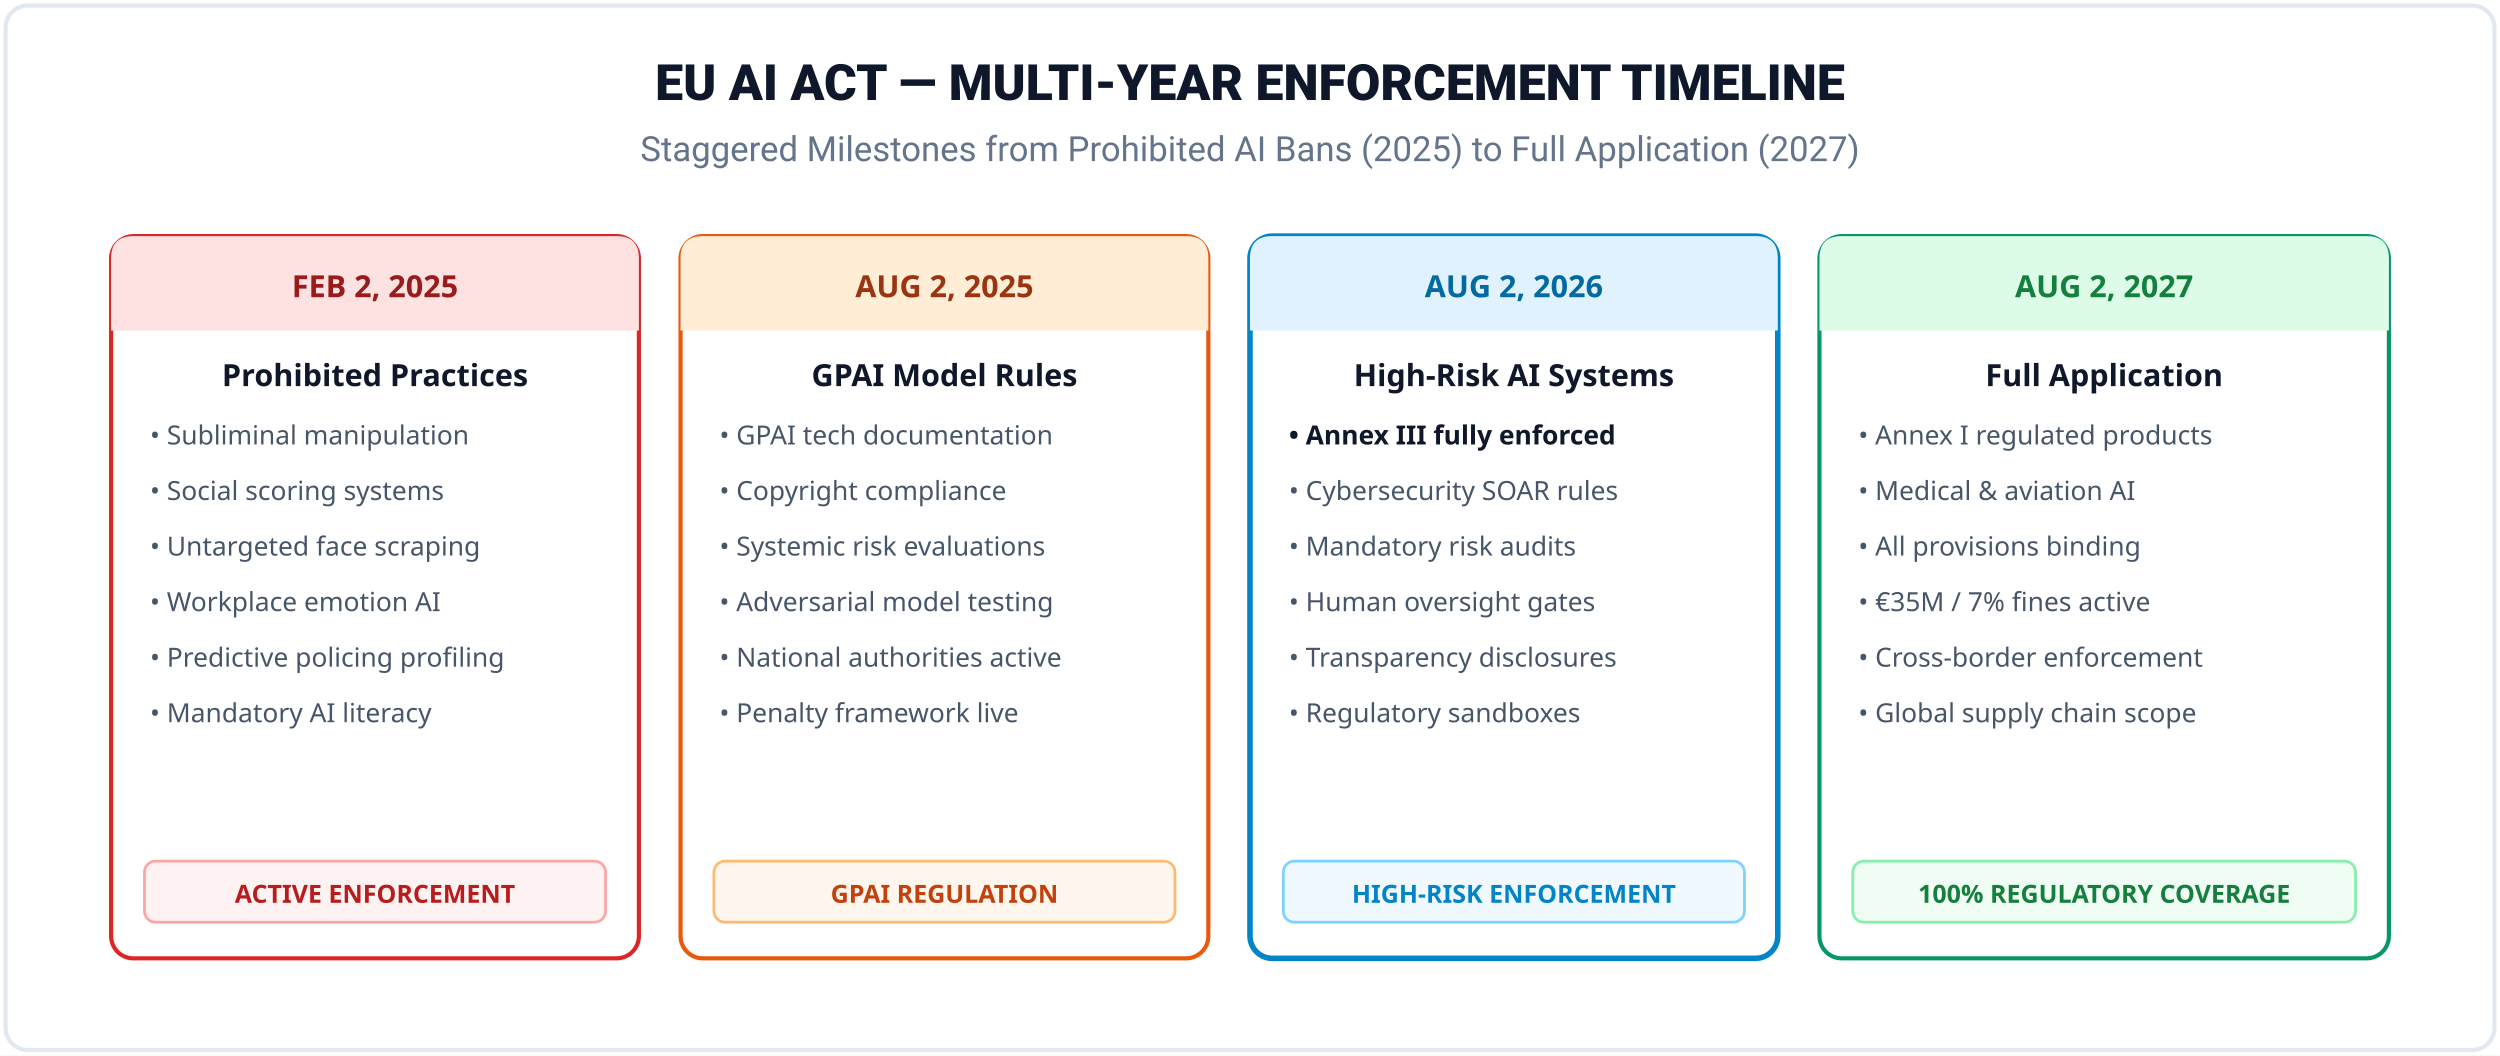
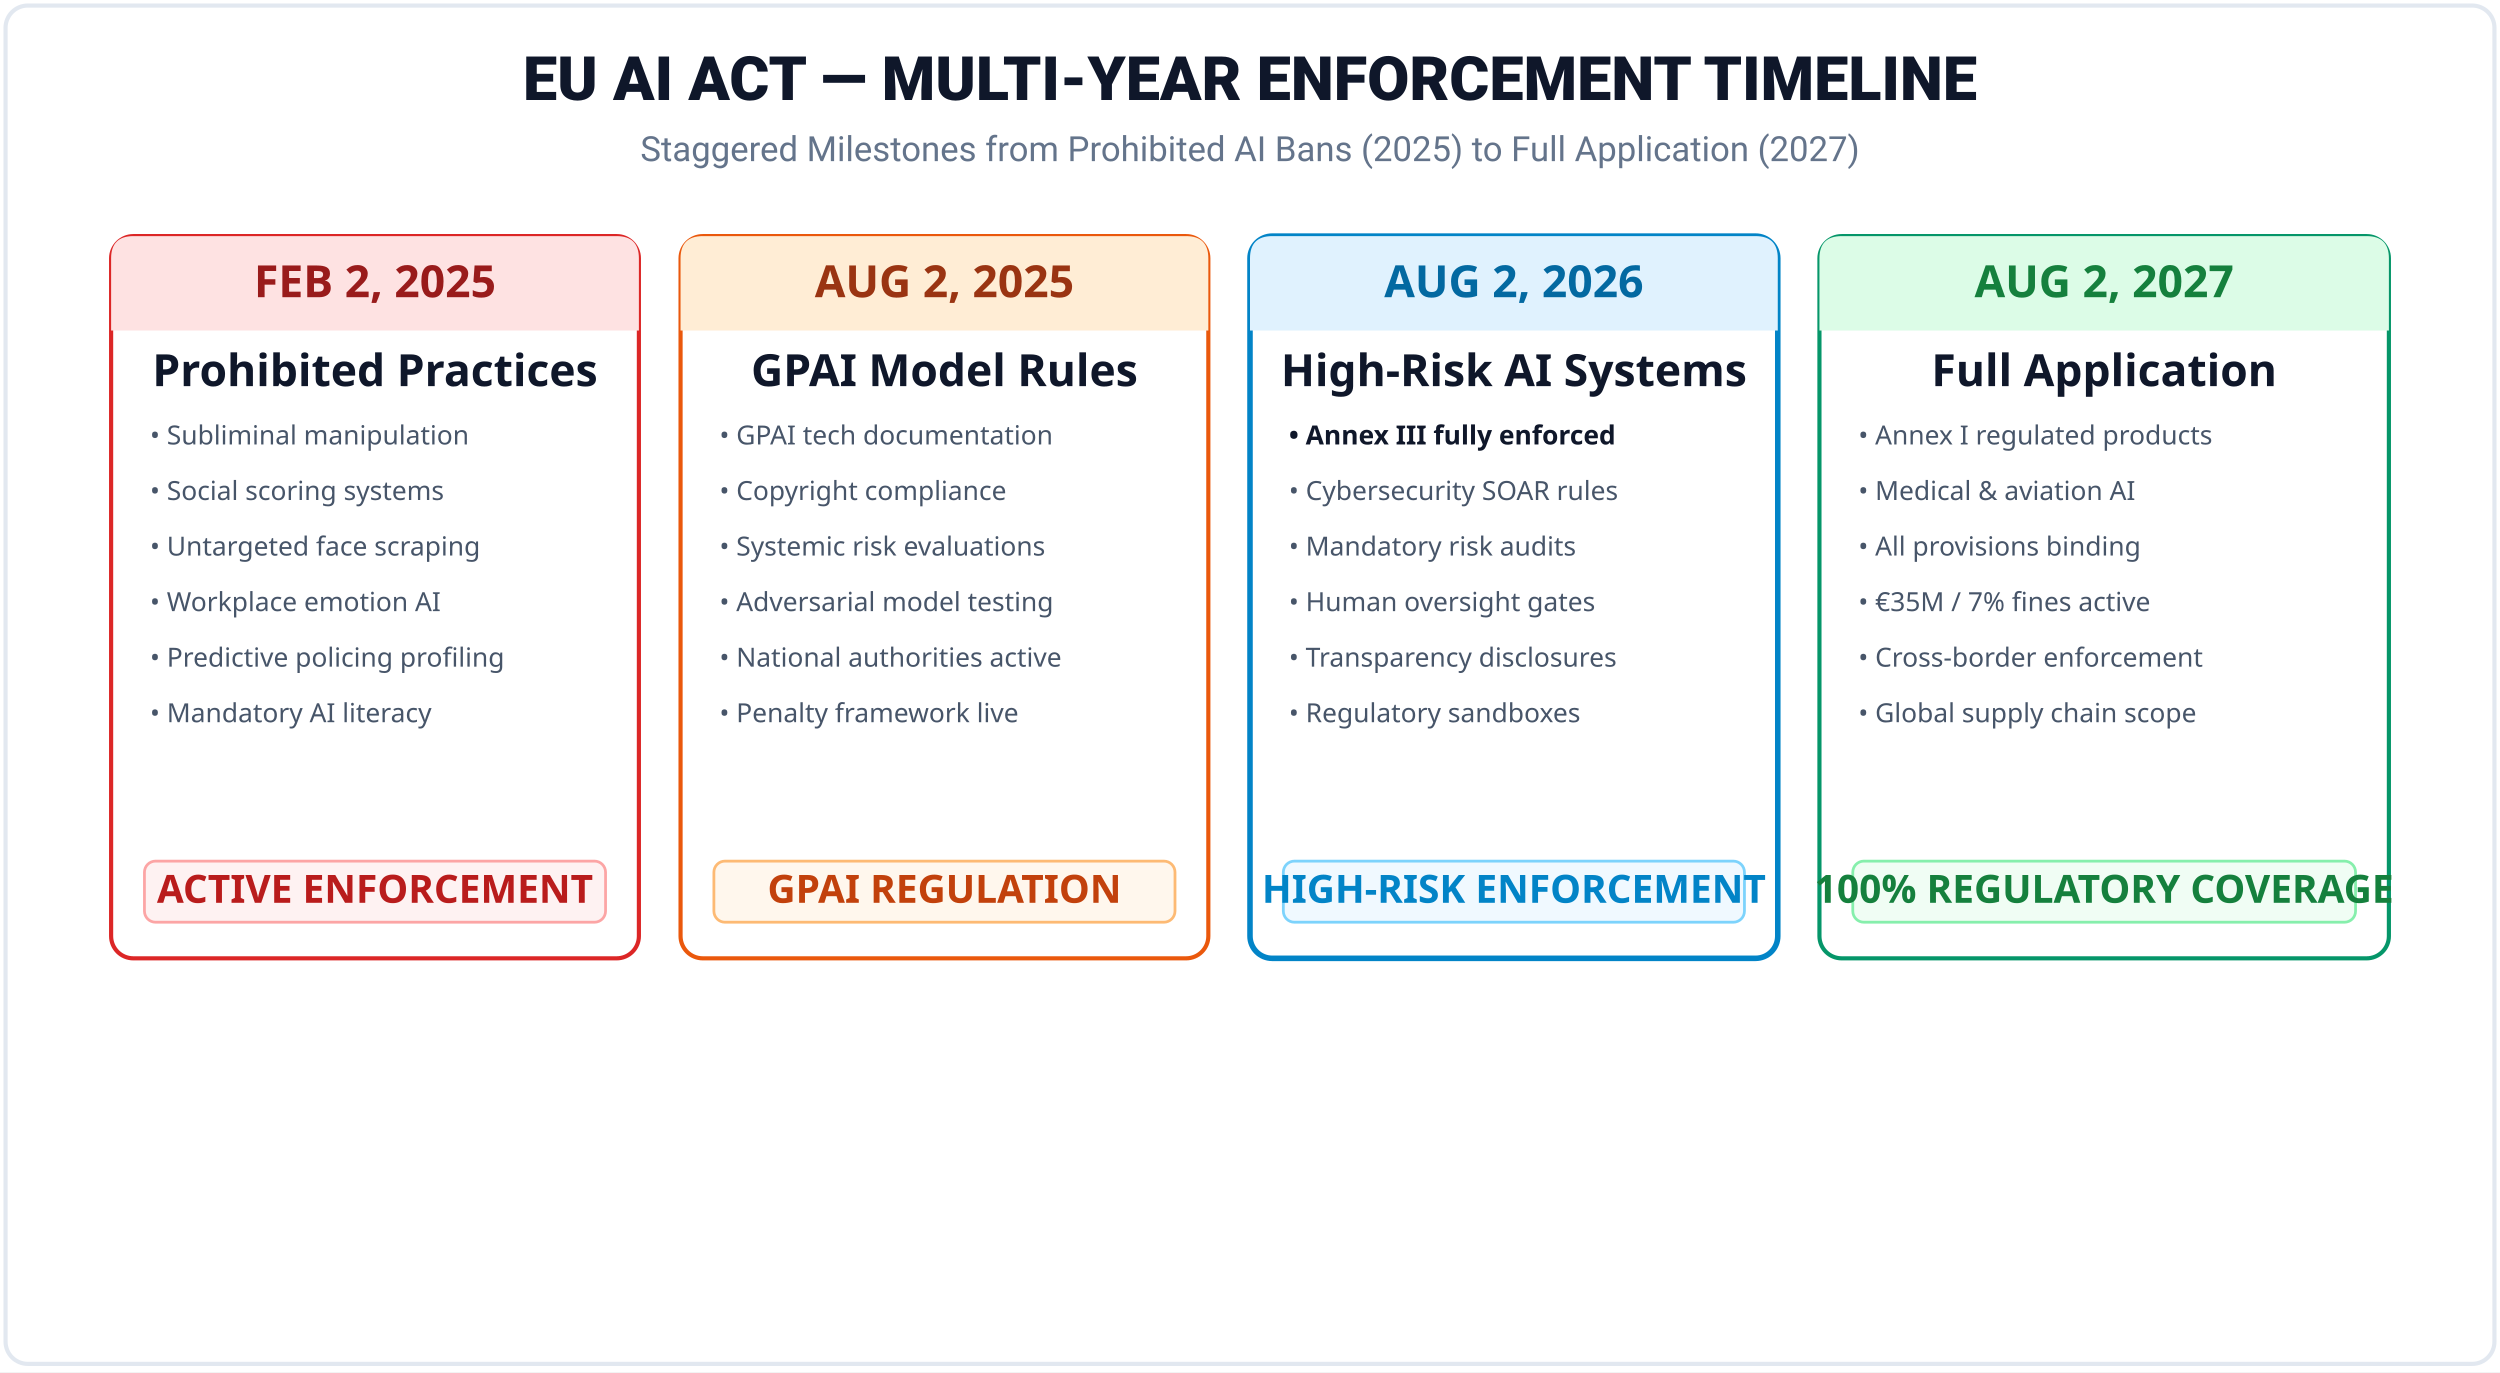
- <svg xmlns="http://www.w3.org/2000/svg" viewBox="0 0 900 380" width="100%" height="100%">
-   <rect width="900" height="380" fill="#ffffff" />
-   <rect width="896" height="376" x="2" y="2" fill="none" stroke="#e2e8f0" stroke-width="1.5" rx="8" />
-   <text x="450" y="36" fill="#0f172a" font-family="-apple-system, BlinkMacSystemFont, 'Segoe UI', Roboto, sans-serif" font-size="18" font-weight="800" text-anchor="middle">EU AI ACT — MULTI-YEAR ENFORCEMENT TIMELINE</text>
+ <svg xmlns="http://www.w3.org/2000/svg" viewBox="0 0 900 494" width="100%" height="100%">
+   <rect width="900" height="494" fill="#ffffff" />
+   <rect width="896" height="489" x="2" y="2" fill="none" stroke="#e2e8f0" stroke-width="1.5" rx="8" />
+   <text x="450" y="36" fill="#0f172a" font-family="-apple-system, BlinkMacSystemFont, 'Segoe UI', Roboto, sans-serif" font-size="22" font-weight="800" text-anchor="middle">EU AI ACT — MULTI-YEAR ENFORCEMENT TIMELINE</text>
  <text x="450" y="58" fill="#64748b" font-family="-apple-system, BlinkMacSystemFont, 'Segoe UI', Roboto, sans-serif" font-size="12.5" text-anchor="middle">Staggered Milestones from Prohibited AI Bans (2025) to Full Application (2027)</text>
  <g transform="translate(40, 85)">
    <rect width="190" height="260" fill="#ffffff" stroke="#dc2626" stroke-width="1.5" rx="8" />
    <path d="M 0 8 Q 0 0 8 0 L 182 0 Q 190 0 190 8 L 190 34 L 0 34 Z" fill="#fee2e2" />
-     <text x="95" y="22" fill="#991b1b" font-family="sans-serif" font-size="11" font-weight="800" text-anchor="middle">FEB 2, 2025</text>
-     <text x="95" y="54" fill="#0f172a" font-family="sans-serif" font-size="11" font-weight="700" text-anchor="middle">Prohibited Practices</text>
+     <text x="95" y="22" fill="#991b1b" font-family="sans-serif" font-size="16" font-weight="800" text-anchor="middle">FEB 2, 2025</text>
+     <text x="95" y="54" fill="#0f172a" font-family="sans-serif" font-size="16" font-weight="700" text-anchor="middle">Prohibited Practices</text>
    <g transform="translate(14, 75)" font-family="sans-serif" font-size="9.5" fill="#475569">
      <text x="0" y="0">• Subliminal manipulation</text>
      <text x="0" y="20">• Social scoring systems</text>
      <text x="0" y="40">• Untargeted face scraping</text>
      <text x="0" y="60">• Workplace emotion AI</text>
      <text x="0" y="80">• Predictive policing profiling</text>
      <text x="0" y="100">• Mandatory AI literacy</text>
    </g>
    <rect x="12" y="225" width="166" height="22" fill="#fef2f2" stroke="#fca5a5" rx="4" />
-     <text x="95" y="240" fill="#b91c1c" font-family="sans-serif" font-size="9" font-weight="800" text-anchor="middle">ACTIVE ENFORCEMENT</text>
+     <text x="95" y="240" fill="#b91c1c" font-family="sans-serif" font-size="14" font-weight="800" text-anchor="middle">ACTIVE ENFORCEMENT</text>
  </g>
  <g transform="translate(245, 85)">
    <rect width="190" height="260" fill="#ffffff" stroke="#ea580c" stroke-width="1.5" rx="8" />
    <path d="M 0 8 Q 0 0 8 0 L 182 0 Q 190 0 190 8 L 190 34 L 0 34 Z" fill="#ffedd5" />
-     <text x="95" y="22" fill="#9a3412" font-family="sans-serif" font-size="11" font-weight="800" text-anchor="middle">AUG 2, 2025</text>
-     <text x="95" y="54" fill="#0f172a" font-family="sans-serif" font-size="11" font-weight="700" text-anchor="middle">GPAI Model Rules</text>
+     <text x="95" y="22" fill="#9a3412" font-family="sans-serif" font-size="16" font-weight="800" text-anchor="middle">AUG 2, 2025</text>
+     <text x="95" y="54" fill="#0f172a" font-family="sans-serif" font-size="16" font-weight="700" text-anchor="middle">GPAI Model Rules</text>
    <g transform="translate(14, 75)" font-family="sans-serif" font-size="9.5" fill="#475569">
      <text x="0" y="0">• GPAI tech documentation</text>
      <text x="0" y="20">• Copyright compliance</text>
      <text x="0" y="40">• Systemic risk evaluations</text>
      <text x="0" y="60">• Adversarial model testing</text>
      <text x="0" y="80">• National authorities active</text>
      <text x="0" y="100">• Penalty framework live</text>
    </g>
    <rect x="12" y="225" width="166" height="22" fill="#fff7ed" stroke="#fdba74" rx="4" />
-     <text x="95" y="240" fill="#c2410c" font-family="sans-serif" font-size="9" font-weight="800" text-anchor="middle">GPAI REGULATION</text>
+     <text x="95" y="240" fill="#c2410c" font-family="sans-serif" font-size="14" font-weight="800" text-anchor="middle">GPAI REGULATION</text>
  </g>
  <g transform="translate(450, 85)">
    <rect width="190" height="260" fill="#ffffff" stroke="#0284c7" stroke-width="2" rx="8" />
    <path d="M 0 8 Q 0 0 8 0 L 182 0 Q 190 0 190 8 L 190 34 L 0 34 Z" fill="#e0f2fe" />
-     <text x="95" y="22" fill="#0369a1" font-family="sans-serif" font-size="11" font-weight="800" text-anchor="middle">AUG 2, 2026</text>
-     <text x="95" y="54" fill="#0f172a" font-family="sans-serif" font-size="11" font-weight="800" text-anchor="middle">High-Risk AI Systems</text>
+     <text x="95" y="22" fill="#0369a1" font-family="sans-serif" font-size="16" font-weight="800" text-anchor="middle">AUG 2, 2026</text>
+     <text x="95" y="54" fill="#0f172a" font-family="sans-serif" font-size="16" font-weight="800" text-anchor="middle">High-Risk AI Systems</text>
    <g transform="translate(14, 75)" font-family="sans-serif" font-size="9.5" fill="#475569">
      <text x="0" y="0" font-weight="700" fill="#0f172a">• Annex III fully enforced</text>
      <text x="0" y="20">• Cybersecurity SOAR rules</text>
      <text x="0" y="40">• Mandatory risk audits</text>
      <text x="0" y="60">• Human oversight gates</text>
      <text x="0" y="80">• Transparency disclosures</text>
      <text x="0" y="100">• Regulatory sandboxes</text>
    </g>
    <rect x="12" y="225" width="166" height="22" fill="#f0f9ff" stroke="#7dd3fc" rx="4" />
-     <text x="95" y="240" fill="#0284c7" font-family="sans-serif" font-size="9" font-weight="800" text-anchor="middle">HIGH-RISK ENFORCEMENT</text>
+     <text x="95" y="240" fill="#0284c7" font-family="sans-serif" font-size="14" font-weight="800" text-anchor="middle">HIGH-RISK ENFORCEMENT</text>
  </g>
  <g transform="translate(655, 85)">
    <rect width="205" height="260" fill="#ffffff" stroke="#059669" stroke-width="1.5" rx="8" />
    <path d="M 0 8 Q 0 0 8 0 L 197 0 Q 205 0 205 8 L 205 34 L 0 34 Z" fill="#dcfce7" />
-     <text x="102.5" y="22" fill="#15803d" font-family="sans-serif" font-size="11" font-weight="800" text-anchor="middle">AUG 2, 2027</text>
-     <text x="102.5" y="54" fill="#0f172a" font-family="sans-serif" font-size="11" font-weight="700" text-anchor="middle">Full Application</text>
+     <text x="102.5" y="22" fill="#15803d" font-family="sans-serif" font-size="16" font-weight="800" text-anchor="middle">AUG 2, 2027</text>
+     <text x="102.5" y="54" fill="#0f172a" font-family="sans-serif" font-size="16" font-weight="700" text-anchor="middle">Full Application</text>
    <g transform="translate(14, 75)" font-family="sans-serif" font-size="9.5" fill="#475569">
      <text x="0" y="0">• Annex I regulated products</text>
      <text x="0" y="20">• Medical &amp; aviation AI</text>
      <text x="0" y="40">• All provisions binding</text>
      <text x="0" y="60">• €35M / 7% fines active</text>
      <text x="0" y="80">• Cross-border enforcement</text>
      <text x="0" y="100">• Global supply chain scope</text>
    </g>
    <rect x="12" y="225" width="181" height="22" fill="#f0fdf4" stroke="#86efac" rx="4" />
-     <text x="102.5" y="240" fill="#15803d" font-family="sans-serif" font-size="9" font-weight="800" text-anchor="middle">100% REGULATORY COVERAGE</text>
+     <text x="102.5" y="240" fill="#15803d" font-family="sans-serif" font-size="14" font-weight="800" text-anchor="middle">100% REGULATORY COVERAGE</text>
  </g>
</svg>
